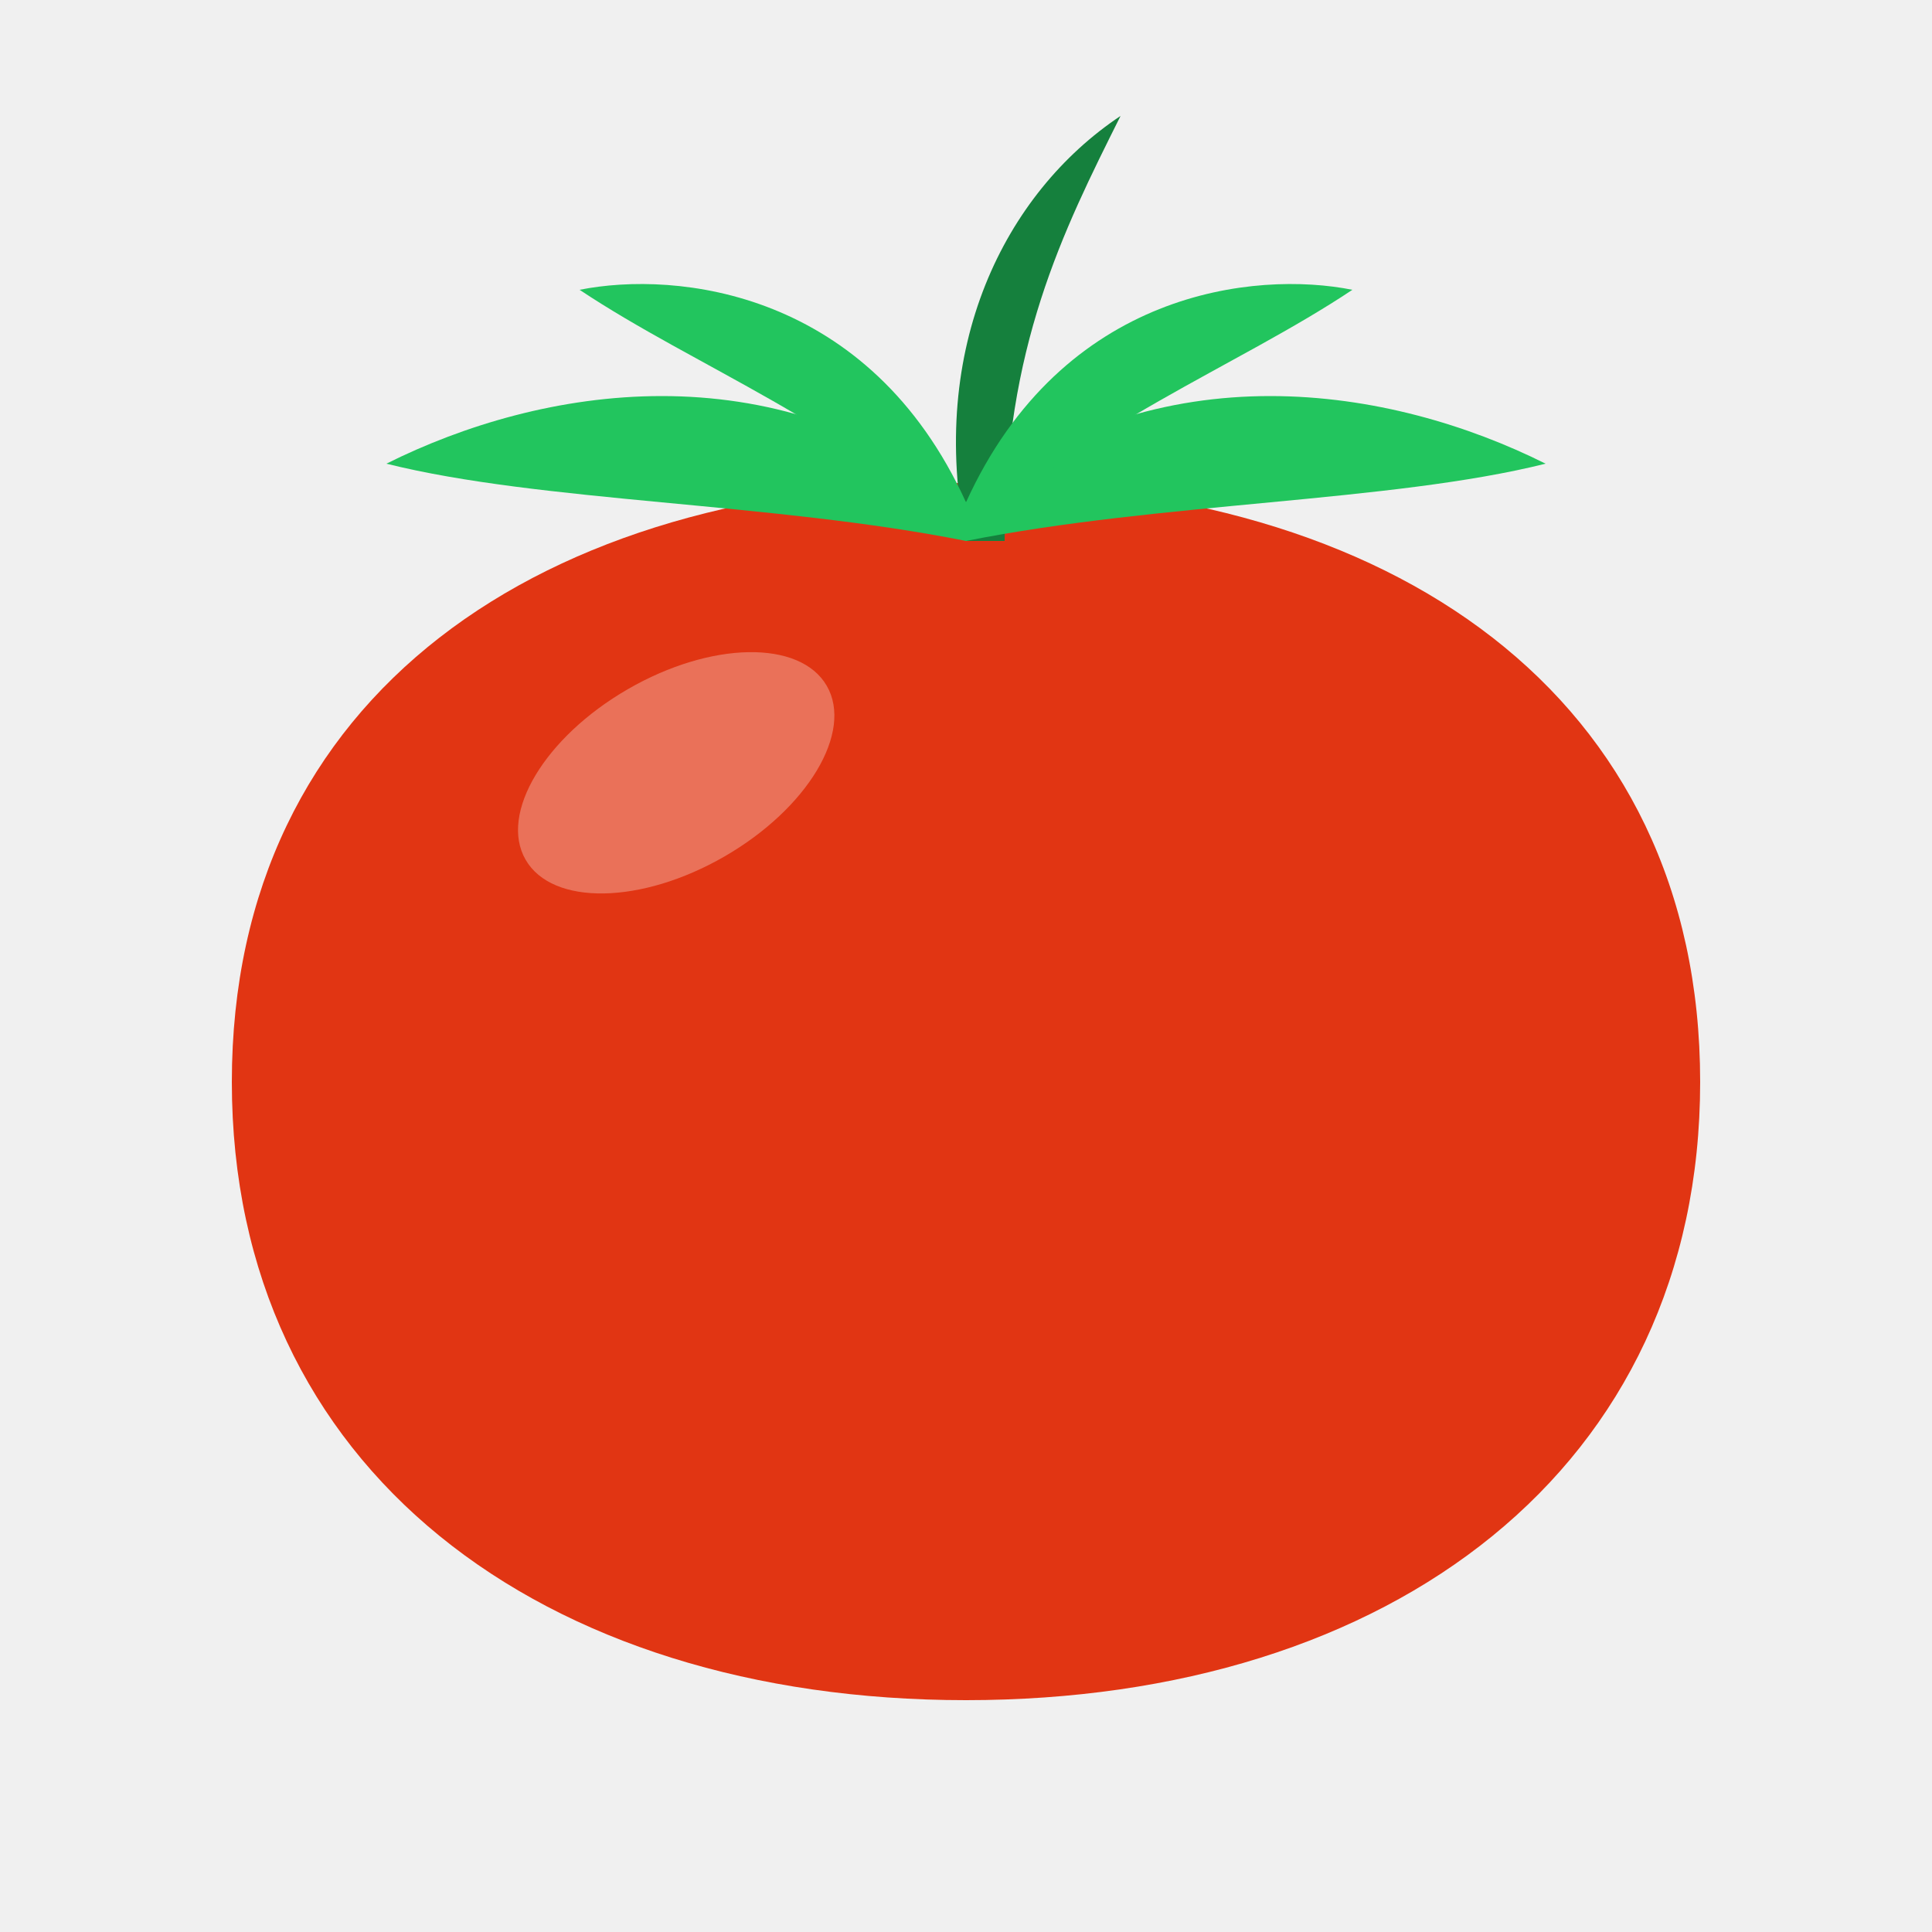
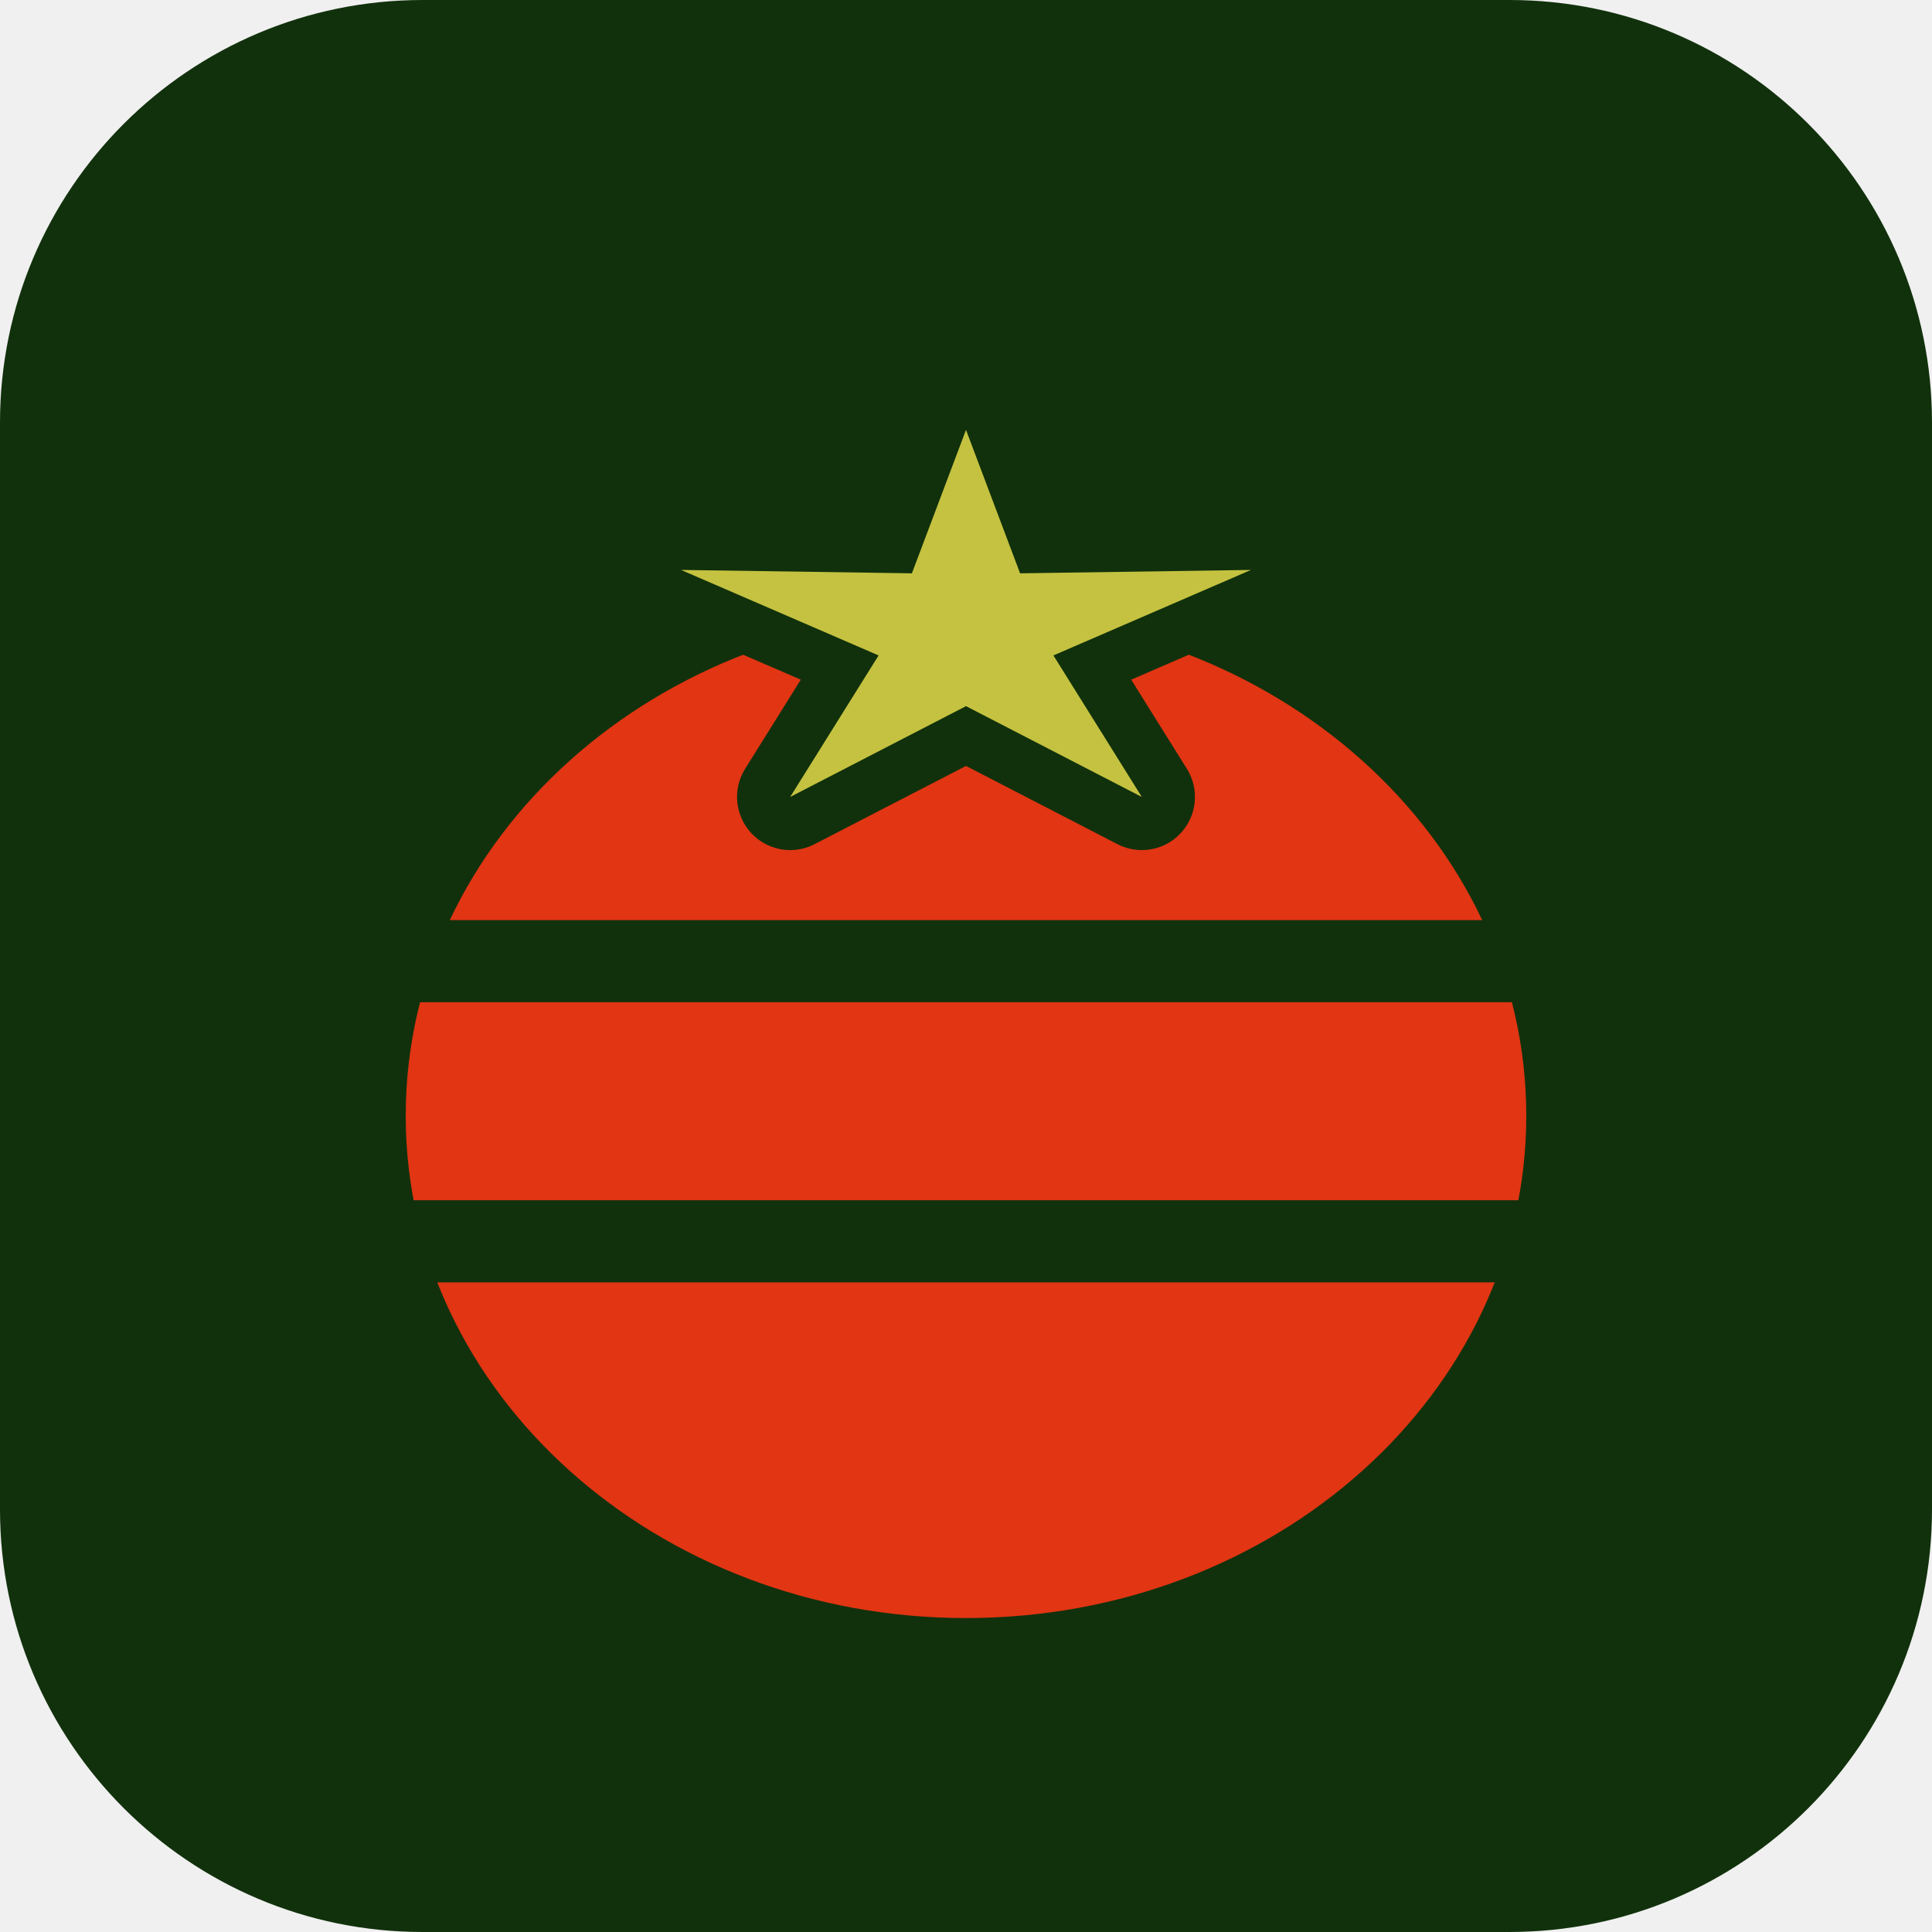
- <svg xmlns="http://www.w3.org/2000/svg" viewBox="0 0 100 100">
-   <style>
-     .tomato-body { fill: #E13513; }
-     .stem { fill: #15803D; }
-     .leaf { fill: #22C55E; }
-     .shine { fill: rgba(255,255,255,0.3); }
-   </style>
-   <path class="tomato-body" d="M 50 25 C 28 25 12 36 12 56 C 12 76 28 88 50 88 C 72 88 88 76 88 56 C 88 36 72 25 50 25 Z" />
-   <ellipse class="shine" cx="35" cy="40" rx="9" ry="5" transform="rotate(-30 35 40)" />
-   <path class="stem" d="M 50 28 C 48 18 52 10 58 6 C 55 12 52 18 52 28 Z" />
-   <path class="leaf" d="M 50 26 C 40 18 28 20 20 24 C 28 26 40 26 50 28 Z" />
-   <path class="leaf" d="M 50 26 C 60 18 72 20 80 24 C 72 26 60 26 50 28 Z" />
-   <path class="leaf" d="M 50 26 C 45 15 35 14 30 15 C 36 19 44 22 50 28 Z" />
-   <path class="leaf" d="M 50 26 C 55 15 65 14 70 15 C 64 19 56 22 50 28 Z" />
+ <svg xmlns="http://www.w3.org/2000/svg" viewBox="0 0 32 32">
+   <rect width="32" height="32" rx="7" fill="#11310C" />
+   <g transform="translate(3.2 3.6) scale(0.8)">
+     <mask id="m">
+       <rect width="32" height="32" fill="white" />
+       <path d="M3 15.4H29M3 21.2H29" stroke="black" stroke-width="1.7" />
+       <path d="M16.00 4.40 L17.12 7.37 L21.90 7.30 L17.81 9.07 L19.64 12.00 L16.00 10.12 L12.36 12.00 L14.19 9.07 L10.10 7.30 L14.88 7.37 Z" fill="black" stroke="black" stroke-width="2.2" stroke-linejoin="round" />
+     </mask>
+     <ellipse cx="16" cy="18.6" rx="11.6" ry="10.4" fill="#E13513" mask="url(#m)" />
+     <path d="M16.00 4.40 L17.12 7.37 L21.90 7.30 L17.81 9.07 L19.64 12.00 L16.00 10.12 L12.36 12.00 L14.19 9.07 L10.10 7.30 L14.88 7.37 Z" fill="#C4C240" />
+   </g>
</svg>
